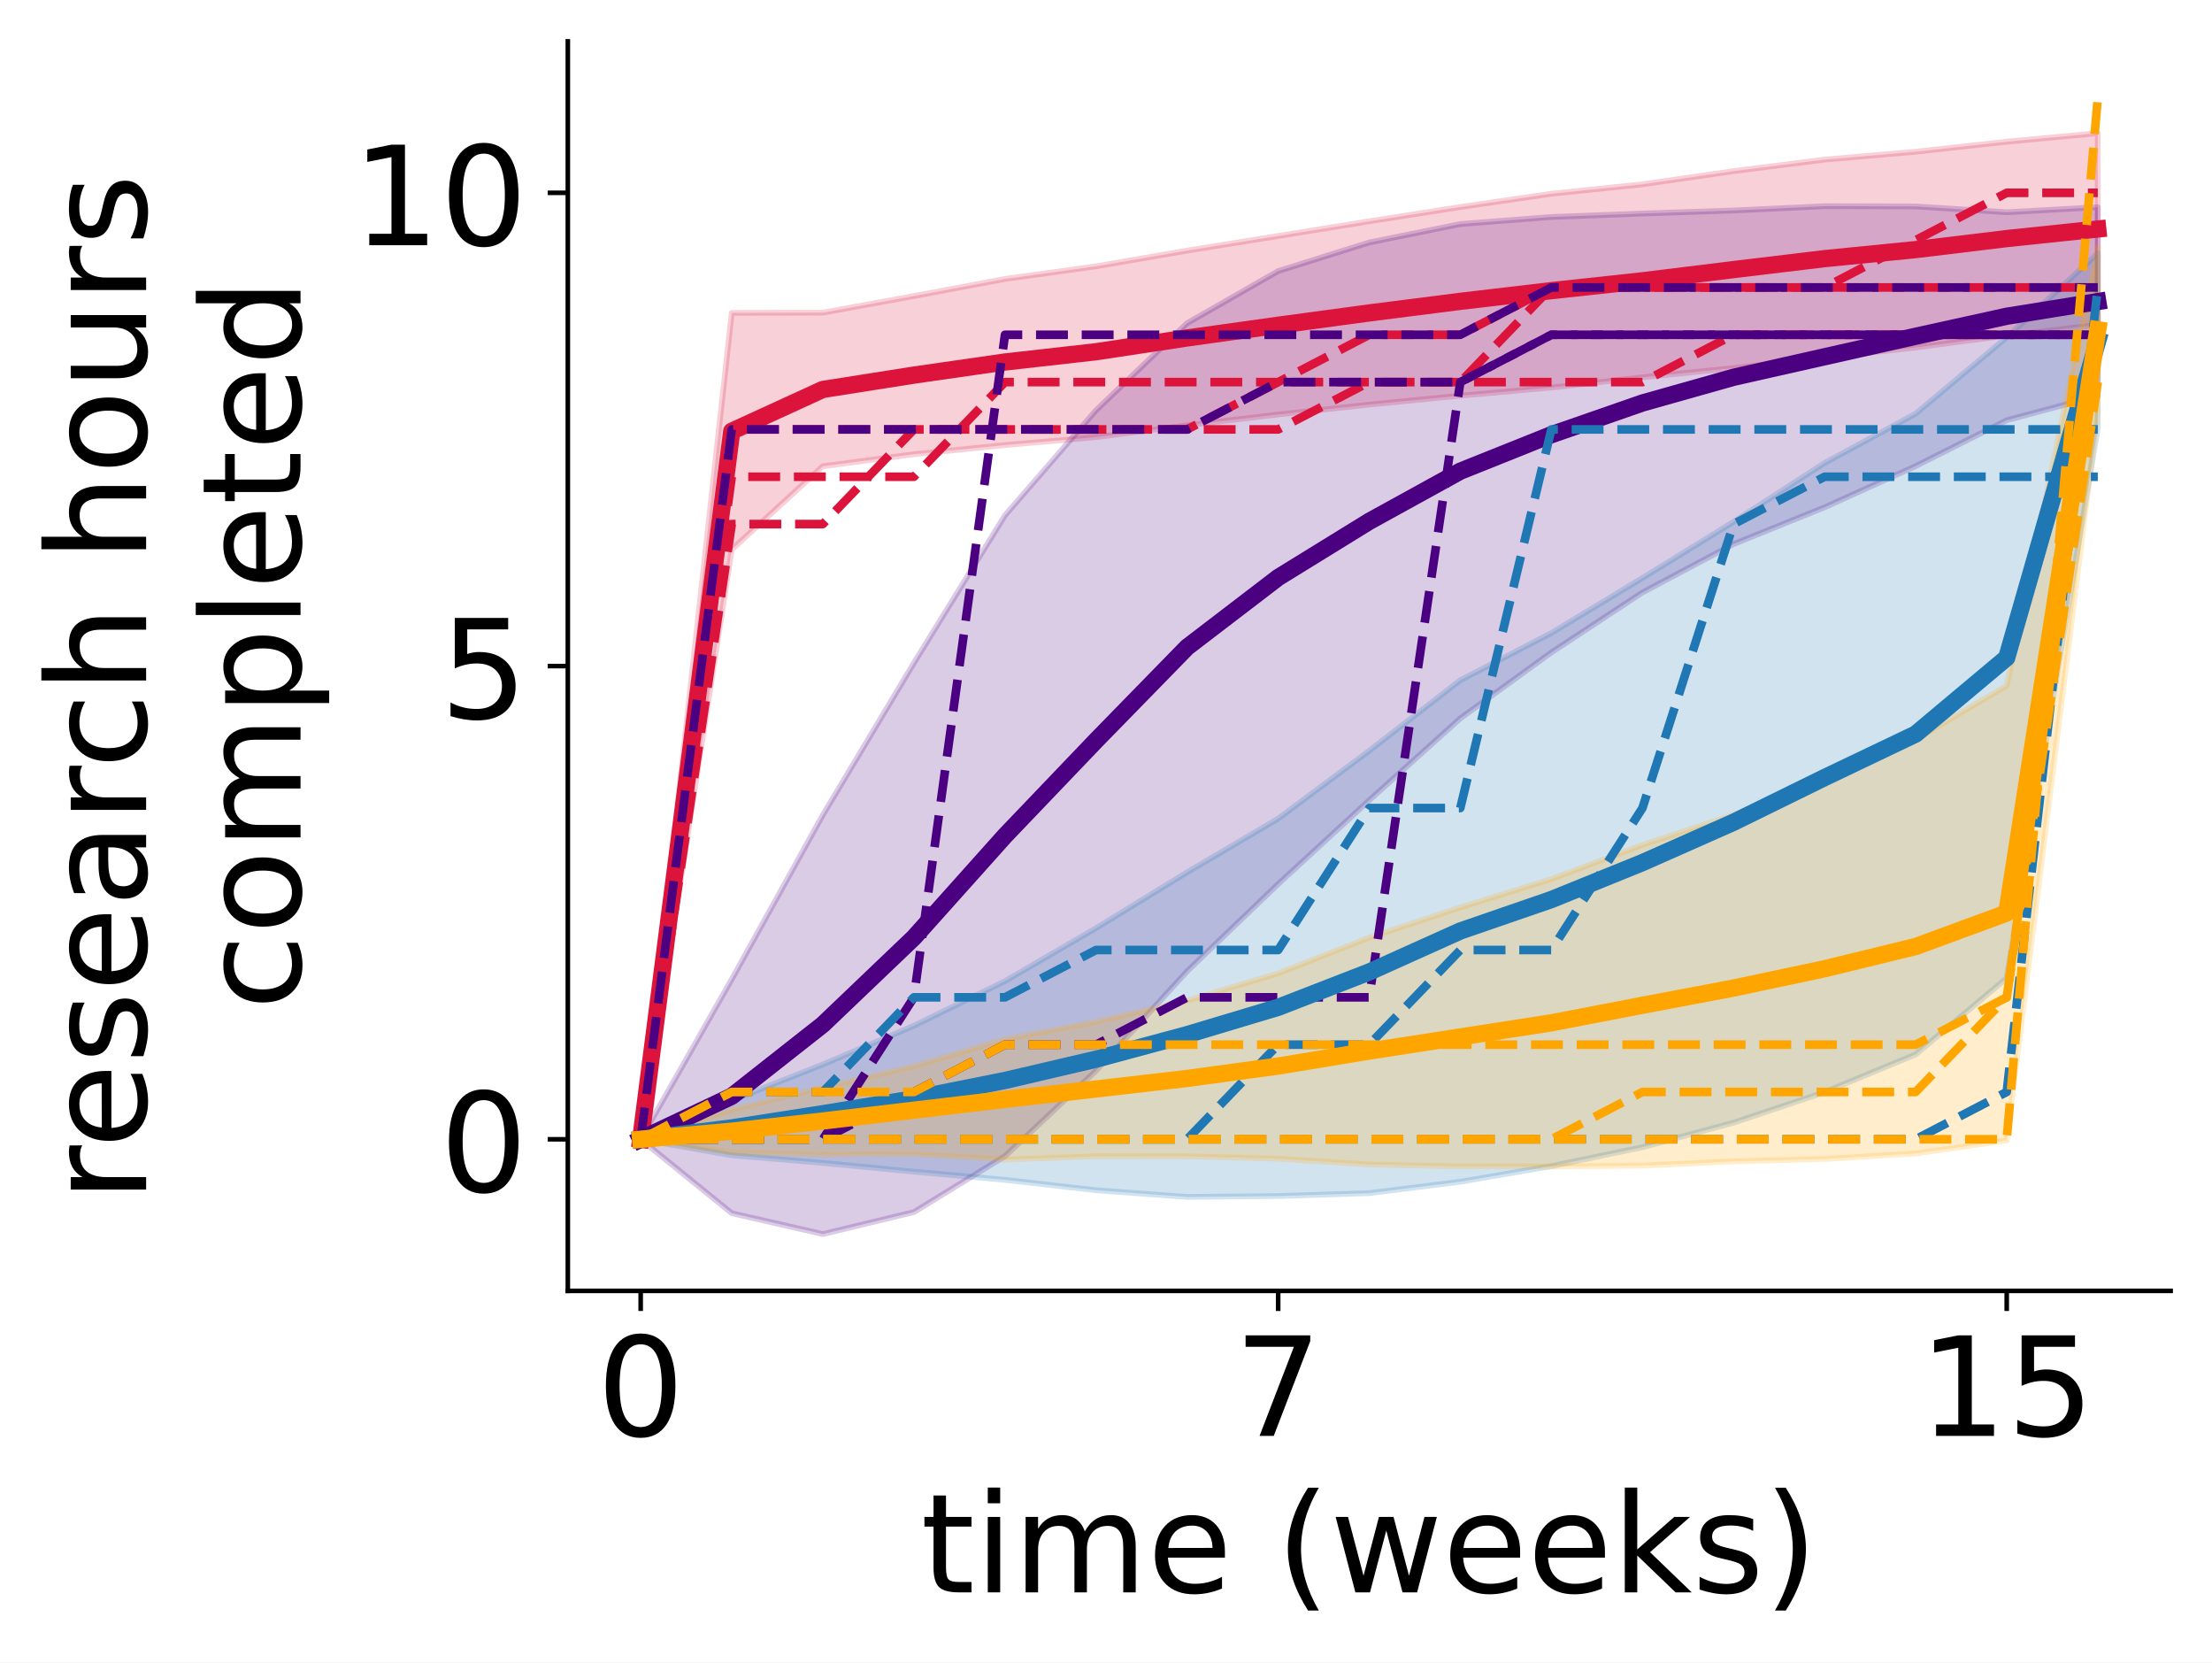
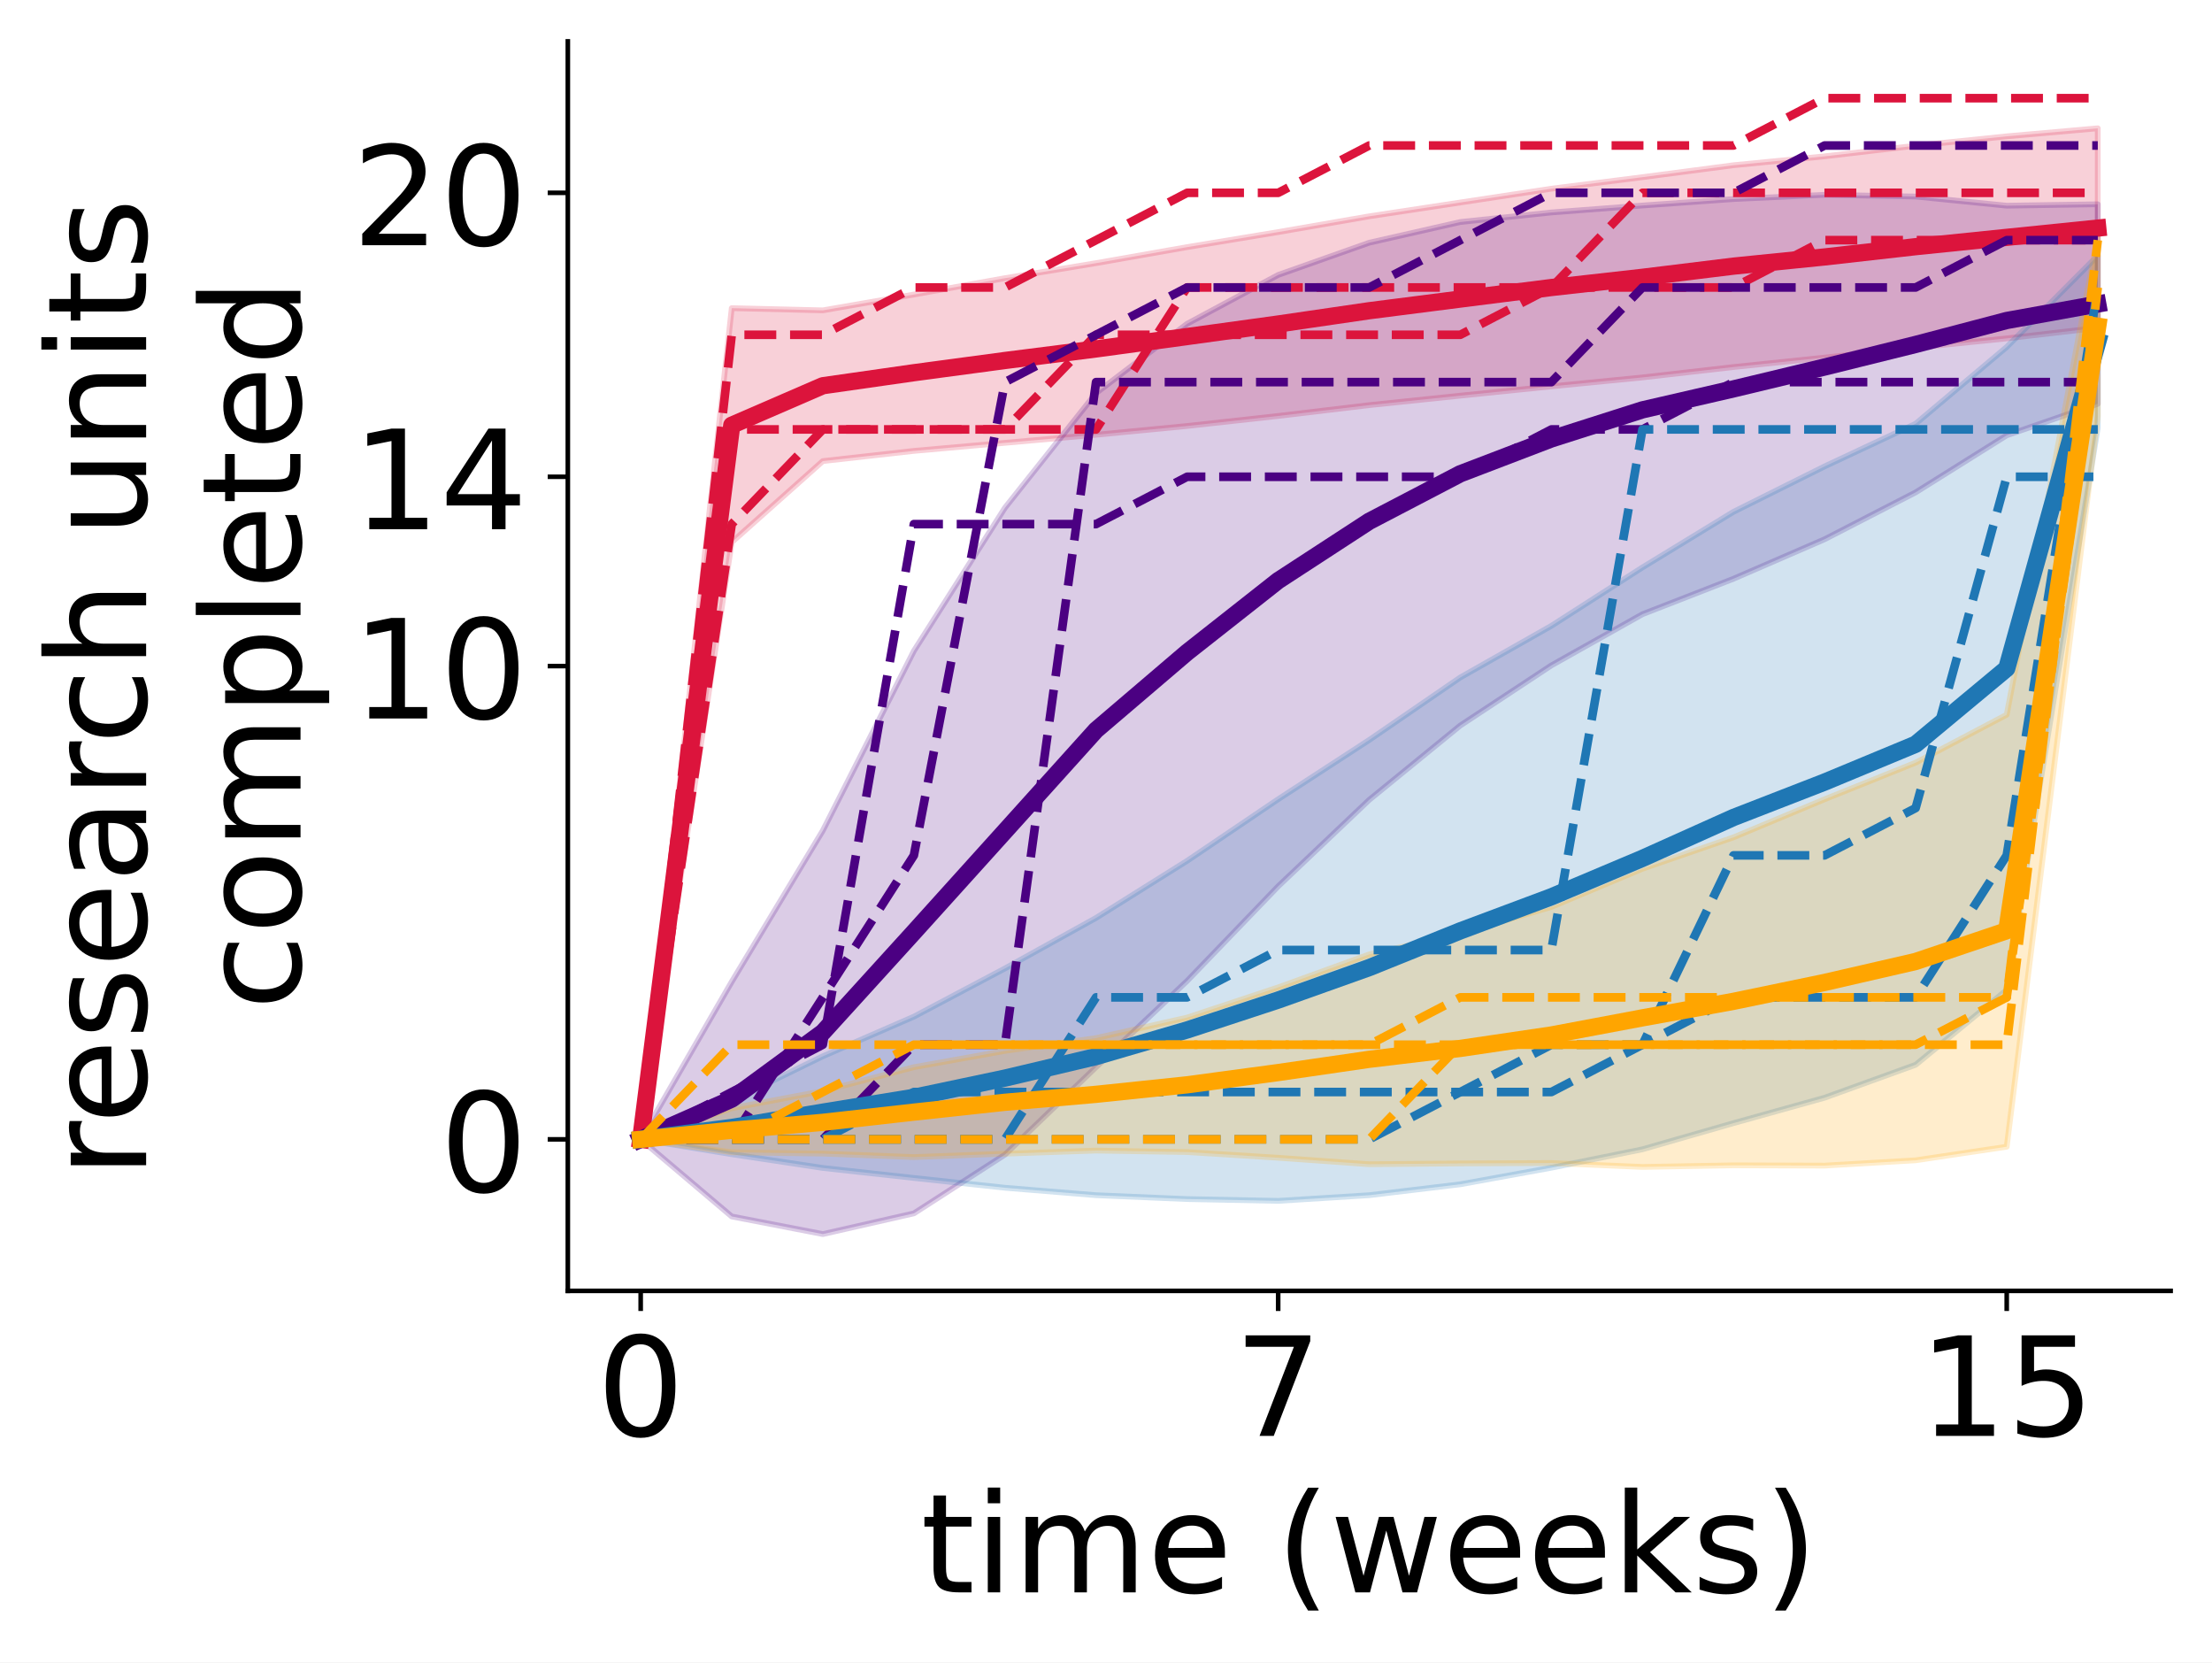
<svg xmlns="http://www.w3.org/2000/svg" xmlns:xlink="http://www.w3.org/1999/xlink" width="385.042pt" height="289.295pt" viewBox="0 0 385.042 289.295" version="1.1">
  <defs>
    <style type="text/css">*{stroke-linejoin: round; stroke-linecap: butt}</style>
  </defs>
  <g id="figure_1">
    <g id="patch_1">
      <path d="M -0 289.295  L 385.042 289.295  L 385.042 0  L -0 0  z " style="fill: #ffffff" />
    </g>
    <g id="axes_1">
      <g id="patch_2">
        <path d="M 98.842 224.64  L 377.842 224.64  L 377.842 7.2  L 98.842 7.2  z " style="fill: #ffffff" />
      </g>
      <g id="PolyCollection_1">
        <defs>
-           <path id="mba6b85f4bf" d="M 111.524 -91.03  L 111.524 -91.03  L 127.376 -193.667  L 143.229 -208.158  L 159.081 -210.256  L 174.933 -211.844  L 190.785 -213.221  L 206.638 -215.282  L 222.49 -217.165  L 238.342 -218.889  L 254.195 -220.441  L 270.047 -221.855  L 285.899 -223.639  L 301.751 -225.247  L 317.604 -227.049  L 333.456 -228.824  L 349.308 -230.915  L 365.16 -232.769  L 365.16 -266.111  L 365.16 -266.111  L 349.308 -264.638  L 333.456 -262.891  L 317.604 -261.521  L 301.751 -259.518  L 285.899 -257.222  L 270.047 -255.58  L 254.195 -253.272  L 238.342 -250.788  L 222.49 -248.23  L 206.638 -245.682  L 190.785 -242.95  L 174.933 -240.752  L 159.081 -237.778  L 143.229 -234.885  L 127.376 -234.849  L 111.524 -91.03  z " style="stroke: #dc143c; stroke-opacity: 0.2" />
-         </defs>
-         <g clip-path="url(#pbbec2c5678)">
-           <use xlink:href="#mba6b85f4bf" x="0" y="289.295" style="fill: #dc143c; fill-opacity: 0.2; stroke: #dc143c; stroke-opacity: 0.2" />
+           <path id="ma53696cc59" d="M 111.524 -91.026  L 111.524 -91.026  L 127.376 -194.936  L 143.229 -209.056  L 159.081 -210.83  L 174.933 -212.234  L 190.785 -213.638  L 206.638 -215.164  L 222.49 -216.911  L 238.342 -218.795  L 254.195 -220.443  L 270.047 -222.062  L 285.899 -223.614  L 301.751 -225.424  L 317.604 -227.069  L 333.456 -228.791  L 349.308 -230.408  L 365.16 -232.243  L 365.16 -266.966  L 365.16 -266.966  L 349.308 -265.572  L 333.456 -263.945  L 317.604 -262.092  L 301.751 -260.542  L 285.899 -258.465  L 270.047 -256.459  L 254.195 -254.058  L 238.342 -251.655  L 222.49 -248.91  L 206.638 -246.293  L 190.785 -243.503  L 174.933 -240.888  L 159.081 -238.042  L 143.229 -235.287  L 127.376 -235.67  L 111.524 -91.026  z " style="stroke: #dc143c; stroke-opacity: 0.2" />
+         </defs>
+         <g clip-path="url(#pc586758a24)">
+           <use xlink:href="#ma53696cc59" x="0" y="289.295" style="fill: #dc143c; fill-opacity: 0.2; stroke: #dc143c; stroke-opacity: 0.2" />
        </g>
      </g>
      <g id="PolyCollection_2">
        <defs>
-           <path id="m047351a5b2" d="M 111.524 -91.03  L 111.524 -91.03  L 127.376 -78.168  L 143.229 -74.539  L 159.081 -78.364  L 174.933 -88.101  L 190.785 -102.968  L 206.638 -120.274  L 222.49 -135.462  L 238.342 -150.037  L 254.195 -164.289  L 270.047 -175.759  L 285.899 -186.195  L 301.751 -194.61  L 317.604 -201.013  L 333.456 -208.182  L 349.308 -216.166  L 365.16 -220.391  L 365.16 -253.239  L 365.16 -253.239  L 349.308 -252.358  L 333.456 -253.374  L 317.604 -253.412  L 301.751 -252.666  L 285.899 -252.138  L 270.047 -251.538  L 254.195 -250.309  L 238.342 -247.102  L 222.49 -242.126  L 206.638 -233.052  L 190.785 -217.893  L 174.933 -199.604  L 159.081 -173.912  L 143.229 -147.463  L 127.376 -118.881  L 111.524 -91.03  z " style="stroke: #4b0082; stroke-opacity: 0.2" />
-         </defs>
-         <g clip-path="url(#pbbec2c5678)">
-           <use xlink:href="#m047351a5b2" x="0" y="289.295" style="fill: #4b0082; fill-opacity: 0.2; stroke: #4b0082; stroke-opacity: 0.2" />
+           <path id="m71b282c854" d="M 111.524 -91.026  L 111.524 -91.026  L 127.376 -77.604  L 143.229 -74.539  L 159.081 -78.142  L 174.933 -88.367  L 190.785 -103.595  L 206.638 -118.593  L 222.49 -135.061  L 238.342 -150.109  L 254.195 -163.046  L 270.047 -173.503  L 285.899 -182.41  L 301.751 -188.582  L 317.604 -195.451  L 333.456 -203.613  L 349.308 -213.538  L 365.16 -219.026  L 365.16 -253.747  L 365.16 -253.747  L 349.308 -253.502  L 333.456 -255.093  L 317.604 -255.397  L 301.751 -254.657  L 285.899 -253.532  L 270.047 -252.325  L 254.195 -250.66  L 238.342 -247.059  L 222.49 -241.452  L 206.638 -232.95  L 190.785 -220.885  L 174.933 -200.93  L 159.081 -176.023  L 143.229 -144.756  L 127.376 -118.45  L 111.524 -91.026  z " style="stroke: #4b0082; stroke-opacity: 0.2" />
+         </defs>
+         <g clip-path="url(#pc586758a24)">
+           <use xlink:href="#m71b282c854" x="0" y="289.295" style="fill: #4b0082; fill-opacity: 0.2; stroke: #4b0082; stroke-opacity: 0.2" />
        </g>
      </g>
      <g id="PolyCollection_3">
        <defs>
-           <path id="mb4c0eb92ec" d="M 111.524 -91.03  L 111.524 -91.03  L 127.376 -88.249  L 143.229 -86.918  L 159.081 -85.397  L 174.933 -83.976  L 190.785 -82.166  L 206.638 -81.004  L 222.49 -81.159  L 238.342 -81.663  L 254.195 -83.647  L 270.047 -86.366  L 285.899 -89.656  L 301.751 -93.924  L 317.604 -99.238  L 333.456 -105.802  L 349.308 -119.08  L 365.16 -214.836  L 365.16 -245.206  L 365.16 -245.206  L 349.308 -230.589  L 333.456 -217.3  L 317.604 -208.727  L 301.751 -198.476  L 285.899 -188.71  L 270.047 -179.137  L 254.195 -170.919  L 238.342 -158.639  L 222.49 -146.838  L 206.638 -137.49  L 190.785 -127.779  L 174.933 -118.557  L 159.081 -110.795  L 143.229 -104.053  L 127.376 -97.781  L 111.524 -91.03  z " style="stroke: #1f77b4; stroke-opacity: 0.2" />
-         </defs>
-         <g clip-path="url(#pbbec2c5678)">
-           <use xlink:href="#mb4c0eb92ec" x="0" y="289.295" style="fill: #1f77b4; fill-opacity: 0.2; stroke: #1f77b4; stroke-opacity: 0.2" />
+           <path id="mcb8e7bc654" d="M 111.524 -91.026  L 111.524 -91.026  L 127.376 -88.435  L 143.229 -86.044  L 159.081 -84.301  L 174.933 -82.599  L 190.785 -81.304  L 206.638 -80.631  L 222.49 -80.317  L 238.342 -81.304  L 254.195 -83.205  L 270.047 -86.085  L 285.899 -89.292  L 301.751 -93.847  L 317.604 -98.265  L 333.456 -103.999  L 349.308 -117.018  L 365.16 -214.845  L 365.16 -244.816  L 365.16 -244.816  L 349.308 -228.908  L 333.456 -215.556  L 317.604 -208.13  L 301.751 -200.227  L 285.899 -190.551  L 270.047 -180.383  L 254.195 -171.404  L 238.342 -160.523  L 222.49 -150.21  L 206.638 -139.487  L 190.785 -129.557  L 174.933 -120.767  L 159.081 -112.378  L 143.229 -105.48  L 127.376 -97.752  L 111.524 -91.026  z " style="stroke: #1f77b4; stroke-opacity: 0.2" />
+         </defs>
+         <g clip-path="url(#pc586758a24)">
+           <use xlink:href="#mcb8e7bc654" x="0" y="289.295" style="fill: #1f77b4; fill-opacity: 0.2; stroke: #1f77b4; stroke-opacity: 0.2" />
        </g>
      </g>
      <g id="PolyCollection_4">
        <defs>
-           <path id="maac9651751" d="M 111.524 -91.03  L 111.524 -91.03  L 127.376 -88.705  L 143.229 -88.387  L 159.081 -88.446  L 174.933 -87.506  L 190.785 -88.076  L 206.638 -88.068  L 222.49 -87.653  L 238.342 -86.647  L 254.195 -86.313  L 270.047 -86.287  L 285.899 -86.447  L 301.751 -87.195  L 317.604 -87.609  L 333.456 -88.564  L 349.308 -90.837  L 365.16 -217.541  L 365.16 -246.272  L 365.16 -246.272  L 349.308 -169.971  L 333.456 -160.599  L 317.604 -153.812  L 301.751 -147.506  L 285.899 -142.259  L 270.047 -136.324  L 254.195 -131.374  L 238.342 -126.132  L 222.49 -119.904  L 206.638 -115.174  L 190.785 -111.492  L 174.933 -108.455  L 159.081 -103.76  L 143.229 -100.048  L 127.376 -96.188  L 111.524 -91.03  z " style="stroke: #ffa500; stroke-opacity: 0.2" />
-         </defs>
-         <g clip-path="url(#pbbec2c5678)">
-           <use xlink:href="#maac9651751" x="0" y="289.295" style="fill: #ffa500; fill-opacity: 0.2; stroke: #ffa500; stroke-opacity: 0.2" />
+           <path id="mf5c3f0ac89" d="M 111.524 -91.026  L 111.524 -91.026  L 127.376 -88.77  L 143.229 -88.544  L 159.081 -87.938  L 174.933 -88.529  L 190.785 -89.07  L 206.638 -88.812  L 222.49 -87.822  L 238.342 -86.693  L 254.195 -86.834  L 270.047 -86.902  L 285.899 -86.221  L 301.751 -86.502  L 317.604 -86.452  L 333.456 -87.377  L 349.308 -89.74  L 365.16 -216.88  L 365.16 -248.168  L 365.16 -248.168  L 349.308 -164.918  L 333.456 -156.575  L 317.604 -150.203  L 301.751 -143.581  L 285.899 -138.114  L 270.047 -131.469  L 254.195 -126.859  L 238.342 -123.212  L 222.49 -117.471  L 206.638 -112.216  L 190.785 -108.647  L 174.933 -106.421  L 159.081 -103.585  L 143.229 -99.422  L 127.376 -96.445  L 111.524 -91.026  z " style="stroke: #ffa500; stroke-opacity: 0.2" />
+         </defs>
+         <g clip-path="url(#pc586758a24)">
+           <use xlink:href="#mf5c3f0ac89" x="0" y="289.295" style="fill: #ffa500; fill-opacity: 0.2; stroke: #ffa500; stroke-opacity: 0.2" />
        </g>
      </g>
      <g id="matplotlib.axis_1">
        <g id="xtick_1">
          <g id="line2d_1">
            <defs>
-               <path id="m4ce2d1dc6d" d="M 0 0  L 0 3.5  " style="stroke: #000000; stroke-width: 0.8" />
-             </defs>
-             <g>
-               <use xlink:href="#m4ce2d1dc6d" x="111.524" y="224.64" style="stroke: #000000; stroke-width: 0.8" />
+               <path id="m02c259ceec" d="M 0 0  L 0 3.5  " style="stroke: #000000; stroke-width: 0.8" />
+             </defs>
+             <g>
+               <use xlink:href="#m02c259ceec" x="111.524" y="224.64" style="stroke: #000000; stroke-width: 0.8" />
            </g>
          </g>
          <g id="text_1">
            <g transform="translate(103.8891 249.8762) scale(0.24 -0.24)">
              <defs>
                <path id="DejaVuSans-30" d="M 2034 4250  Q 1547 4250 1301 3770  Q 1056 3291 1056 2328  Q 1056 1369 1301 889  Q 1547 409 2034 409  Q 2525 409 2770 889  Q 3016 1369 3016 2328  Q 3016 3291 2770 3770  Q 2525 4250 2034 4250  z M 2034 4750  Q 2819 4750 3233 4129  Q 3647 3509 3647 2328  Q 3647 1150 3233 529  Q 2819 -91 2034 -91  Q 1250 -91 836 529  Q 422 1150 422 2328  Q 422 3509 836 4129  Q 1250 4750 2034 4750  z " transform="scale(0.015625)" />
              </defs>
              <use xlink:href="#DejaVuSans-30" />
            </g>
          </g>
        </g>
        <g id="xtick_2">
          <g id="line2d_2">
            <g>
-               <use xlink:href="#m4ce2d1dc6d" x="222.49" y="224.64" style="stroke: #000000; stroke-width: 0.8" />
+               <use xlink:href="#m02c259ceec" x="222.49" y="224.64" style="stroke: #000000; stroke-width: 0.8" />
            </g>
          </g>
          <g id="text_2">
            <g transform="translate(214.855 249.8762) scale(0.24 -0.24)">
              <defs>
                <path id="DejaVuSans-37" d="M 525 4666  L 3525 4666  L 3525 4397  L 1831 0  L 1172 0  L 2766 4134  L 525 4134  L 525 4666  z " transform="scale(0.015625)" />
              </defs>
              <use xlink:href="#DejaVuSans-37" />
            </g>
          </g>
        </g>
        <g id="xtick_3">
          <g id="line2d_3">
            <g>
-               <use xlink:href="#m4ce2d1dc6d" x="349.308" y="224.64" style="stroke: #000000; stroke-width: 0.8" />
+               <use xlink:href="#m02c259ceec" x="349.308" y="224.64" style="stroke: #000000; stroke-width: 0.8" />
            </g>
          </g>
          <g id="text_3">
            <g transform="translate(334.0382 249.8762) scale(0.24 -0.24)">
              <defs>
                <path id="DejaVuSans-31" d="M 794 531  L 1825 531  L 1825 4091  L 703 3866  L 703 4441  L 1819 4666  L 2450 4666  L 2450 531  L 3481 531  L 3481 0  L 794 0  L 794 531  z " transform="scale(0.015625)" />
                <path id="DejaVuSans-35" d="M 691 4666  L 3169 4666  L 3169 4134  L 1269 4134  L 1269 2991  Q 1406 3038 1543 3061  Q 1681 3084 1819 3084  Q 2600 3084 3056 2656  Q 3513 2228 3513 1497  Q 3513 744 3044 326  Q 2575 -91 1722 -91  Q 1428 -91 1123 -41  Q 819 9 494 109  L 494 744  Q 775 591 1075 516  Q 1375 441 1709 441  Q 2250 441 2565 725  Q 2881 1009 2881 1497  Q 2881 1984 2565 2268  Q 2250 2553 1709 2553  Q 1456 2553 1204 2497  Q 953 2441 691 2322  L 691 4666  z " transform="scale(0.015625)" />
              </defs>
              <use xlink:href="#DejaVuSans-31" />
              <use xlink:href="#DejaVuSans-35" x="63.623" />
            </g>
          </g>
        </g>
        <g id="text_4">
          <g transform="translate(160.2729 277.1037) scale(0.24 -0.24)">
            <defs>
              <path id="DejaVuSans-74" d="M 1172 4494  L 1172 3500  L 2356 3500  L 2356 3053  L 1172 3053  L 1172 1153  Q 1172 725 1289 603  Q 1406 481 1766 481  L 2356 481  L 2356 0  L 1766 0  Q 1100 0 847 248  Q 594 497 594 1153  L 594 3053  L 172 3053  L 172 3500  L 594 3500  L 594 4494  L 1172 4494  z " transform="scale(0.015625)" />
              <path id="DejaVuSans-69" d="M 603 3500  L 1178 3500  L 1178 0  L 603 0  L 603 3500  z M 603 4863  L 1178 4863  L 1178 4134  L 603 4134  L 603 4863  z " transform="scale(0.015625)" />
              <path id="DejaVuSans-6d" d="M 3328 2828  Q 3544 3216 3844 3400  Q 4144 3584 4550 3584  Q 5097 3584 5394 3201  Q 5691 2819 5691 2113  L 5691 0  L 5113 0  L 5113 2094  Q 5113 2597 4934 2840  Q 4756 3084 4391 3084  Q 3944 3084 3684 2787  Q 3425 2491 3425 1978  L 3425 0  L 2847 0  L 2847 2094  Q 2847 2600 2669 2842  Q 2491 3084 2119 3084  Q 1678 3084 1418 2786  Q 1159 2488 1159 1978  L 1159 0  L 581 0  L 581 3500  L 1159 3500  L 1159 2956  Q 1356 3278 1631 3431  Q 1906 3584 2284 3584  Q 2666 3584 2933 3390  Q 3200 3197 3328 2828  z " transform="scale(0.015625)" />
              <path id="DejaVuSans-65" d="M 3597 1894  L 3597 1613  L 953 1613  Q 991 1019 1311 708  Q 1631 397 2203 397  Q 2534 397 2845 478  Q 3156 559 3463 722  L 3463 178  Q 3153 47 2828 -22  Q 2503 -91 2169 -91  Q 1331 -91 842 396  Q 353 884 353 1716  Q 353 2575 817 3079  Q 1281 3584 2069 3584  Q 2775 3584 3186 3129  Q 3597 2675 3597 1894  z M 3022 2063  Q 3016 2534 2758 2815  Q 2500 3097 2075 3097  Q 1594 3097 1305 2825  Q 1016 2553 972 2059  L 3022 2063  z " transform="scale(0.015625)" />
              <path id="DejaVuSans-20" transform="scale(0.015625)" />
              <path id="DejaVuSans-28" d="M 1984 4856  Q 1566 4138 1362 3434  Q 1159 2731 1159 2009  Q 1159 1288 1364 580  Q 1569 -128 1984 -844  L 1484 -844  Q 1016 -109 783 600  Q 550 1309 550 2009  Q 550 2706 781 3412  Q 1013 4119 1484 4856  L 1984 4856  z " transform="scale(0.015625)" />
              <path id="DejaVuSans-77" d="M 269 3500  L 844 3500  L 1563 769  L 2278 3500  L 2956 3500  L 3675 769  L 4391 3500  L 4966 3500  L 4050 0  L 3372 0  L 2619 2869  L 1863 0  L 1184 0  L 269 3500  z " transform="scale(0.015625)" />
              <path id="DejaVuSans-6b" d="M 581 4863  L 1159 4863  L 1159 1991  L 2875 3500  L 3609 3500  L 1753 1863  L 3688 0  L 2938 0  L 1159 1709  L 1159 0  L 581 0  L 581 4863  z " transform="scale(0.015625)" />
              <path id="DejaVuSans-73" d="M 2834 3397  L 2834 2853  Q 2591 2978 2328 3040  Q 2066 3103 1784 3103  Q 1356 3103 1142 2972  Q 928 2841 928 2578  Q 928 2378 1081 2264  Q 1234 2150 1697 2047  L 1894 2003  Q 2506 1872 2764 1633  Q 3022 1394 3022 966  Q 3022 478 2636 193  Q 2250 -91 1575 -91  Q 1294 -91 989 -36  Q 684 19 347 128  L 347 722  Q 666 556 975 473  Q 1284 391 1588 391  Q 1994 391 2212 530  Q 2431 669 2431 922  Q 2431 1156 2273 1281  Q 2116 1406 1581 1522  L 1381 1569  Q 847 1681 609 1914  Q 372 2147 372 2553  Q 372 3047 722 3315  Q 1072 3584 1716 3584  Q 2034 3584 2315 3537  Q 2597 3491 2834 3397  z " transform="scale(0.015625)" />
              <path id="DejaVuSans-29" d="M 513 4856  L 1013 4856  Q 1481 4119 1714 3412  Q 1947 2706 1947 2009  Q 1947 1309 1714 600  Q 1481 -109 1013 -844  L 513 -844  Q 928 -128 1133 580  Q 1338 1288 1338 2009  Q 1338 2731 1133 3434  Q 928 4138 513 4856  z " transform="scale(0.015625)" />
            </defs>
            <use xlink:href="#DejaVuSans-74" />
            <use xlink:href="#DejaVuSans-69" x="39.209" />
            <use xlink:href="#DejaVuSans-6d" x="66.992" />
            <use xlink:href="#DejaVuSans-65" x="164.404" />
            <use xlink:href="#DejaVuSans-20" x="225.928" />
            <use xlink:href="#DejaVuSans-28" x="257.715" />
            <use xlink:href="#DejaVuSans-77" x="296.729" />
            <use xlink:href="#DejaVuSans-65" x="378.516" />
            <use xlink:href="#DejaVuSans-65" x="440.039" />
            <use xlink:href="#DejaVuSans-6b" x="501.562" />
            <use xlink:href="#DejaVuSans-73" x="559.473" />
            <use xlink:href="#DejaVuSans-29" x="611.572" />
          </g>
        </g>
      </g>
      <g id="matplotlib.axis_2">
        <g id="ytick_1">
          <g id="line2d_4">
            <defs>
-               <path id="m2efaa8c8c2" d="M 0 0  L -3.5 0  " style="stroke: #000000; stroke-width: 0.8" />
-             </defs>
-             <g>
-               <use xlink:href="#m2efaa8c8c2" x="98.842" y="198.265" style="stroke: #000000; stroke-width: 0.8" />
+               <path id="m1e8c7c9946" d="M 0 0  L -3.5 0  " style="stroke: #000000; stroke-width: 0.8" />
+             </defs>
+             <g>
+               <use xlink:href="#m1e8c7c9946" x="98.842" y="198.269" style="stroke: #000000; stroke-width: 0.8" />
            </g>
          </g>
          <g id="text_5">
-             <g transform="translate(76.57225 207.3832) scale(0.24 -0.24)">
+             <g transform="translate(76.57225 207.3869) scale(0.24 -0.24)">
              <use xlink:href="#DejaVuSans-30" />
            </g>
          </g>
        </g>
        <g id="ytick_2">
          <g id="line2d_5">
            <g>
-               <use xlink:href="#m2efaa8c8c2" x="98.842" y="115.91" style="stroke: #000000; stroke-width: 0.8" />
+               <use xlink:href="#m1e8c7c9946" x="98.842" y="115.912" style="stroke: #000000; stroke-width: 0.8" />
            </g>
          </g>
          <g id="text_6">
-             <g transform="translate(76.57225 125.028) scale(0.24 -0.24)">
-               <use xlink:href="#DejaVuSans-35" />
+             <g transform="translate(61.30225 125.03) scale(0.24 -0.24)">
+               <use xlink:href="#DejaVuSans-31" />
+               <use xlink:href="#DejaVuSans-30" x="63.623" />
            </g>
          </g>
        </g>
        <g id="ytick_3">
          <g id="line2d_6">
            <g>
-               <use xlink:href="#m2efaa8c8c2" x="98.842" y="33.555" style="stroke: #000000; stroke-width: 0.8" />
+               <use xlink:href="#m1e8c7c9946" x="98.842" y="33.555" style="stroke: #000000; stroke-width: 0.8" />
            </g>
          </g>
          <g id="text_7">
-             <g transform="translate(61.30225 42.6728) scale(0.24 -0.24)">
+             <g transform="translate(61.30225 42.67314) scale(0.24 -0.24)">
+               <defs>
+                 <path id="DejaVuSans-32" d="M 1228 531  L 3431 531  L 3431 0  L 469 0  L 469 531  Q 828 903 1448 1529  Q 2069 2156 2228 2338  Q 2531 2678 2651 2914  Q 2772 3150 2772 3378  Q 2772 3750 2511 3984  Q 2250 4219 1831 4219  Q 1534 4219 1204 4116  Q 875 4013 500 3803  L 500 4441  Q 881 4594 1212 4672  Q 1544 4750 1819 4750  Q 2544 4750 2975 4387  Q 3406 4025 3406 3419  Q 3406 3131 3298 2873  Q 3191 2616 2906 2266  Q 2828 2175 2409 1742  Q 1991 1309 1228 531  z " transform="scale(0.015625)" />
+               </defs>
+               <use xlink:href="#DejaVuSans-32" />
+               <use xlink:href="#DejaVuSans-30" x="63.623" />
+             </g>
+           </g>
+         </g>
+         <g id="ytick_4">
+           <g id="line2d_7">
+             <g>
+               <use xlink:href="#m1e8c7c9946" x="98.842" y="82.969" style="stroke: #000000; stroke-width: 0.8" />
+             </g>
+           </g>
+           <g id="text_8">
+             <g transform="translate(61.30225 92.08727) scale(0.24 -0.24)">
+               <defs>
+                 <path id="DejaVuSans-34" d="M 2419 4116  L 825 1625  L 2419 1625  L 2419 4116  z M 2253 4666  L 3047 4666  L 3047 1625  L 3713 1625  L 3713 1100  L 3047 1100  L 3047 0  L 2419 0  L 2419 1100  L 313 1100  L 313 1709  L 2253 4666  z " transform="scale(0.015625)" />
+               </defs>
              <use xlink:href="#DejaVuSans-31" />
-               <use xlink:href="#DejaVuSans-30" x="63.623" />
-             </g>
-           </g>
-         </g>
-         <g id="text_8">
-           <g transform="translate(25.43625 209.1863) rotate(-90) scale(0.24 -0.24)">
+               <use xlink:href="#DejaVuSans-34" x="63.623" />
+             </g>
+           </g>
+         </g>
+         <g id="text_9">
+           <g transform="translate(25.43625 204.9487) rotate(-90) scale(0.24 -0.24)">
            <defs>
              <path id="DejaVuSans-72" d="M 2631 2963  Q 2534 3019 2420 3045  Q 2306 3072 2169 3072  Q 1681 3072 1420 2755  Q 1159 2438 1159 1844  L 1159 0  L 581 0  L 581 3500  L 1159 3500  L 1159 2956  Q 1341 3275 1631 3429  Q 1922 3584 2338 3584  Q 2397 3584 2469 3576  Q 2541 3569 2628 3553  L 2631 2963  z " transform="scale(0.015625)" />
              <path id="DejaVuSans-61" d="M 2194 1759  Q 1497 1759 1228 1600  Q 959 1441 959 1056  Q 959 750 1161 570  Q 1363 391 1709 391  Q 2188 391 2477 730  Q 2766 1069 2766 1631  L 2766 1759  L 2194 1759  z M 3341 1997  L 3341 0  L 2766 0  L 2766 531  Q 2569 213 2275 61  Q 1981 -91 1556 -91  Q 1019 -91 701 211  Q 384 513 384 1019  Q 384 1609 779 1909  Q 1175 2209 1959 2209  L 2766 2209  L 2766 2266  Q 2766 2663 2505 2880  Q 2244 3097 1772 3097  Q 1472 3097 1187 3025  Q 903 2953 641 2809  L 641 3341  Q 956 3463 1253 3523  Q 1550 3584 1831 3584  Q 2591 3584 2966 3190  Q 3341 2797 3341 1997  z " transform="scale(0.015625)" />
              <path id="DejaVuSans-63" d="M 3122 3366  L 3122 2828  Q 2878 2963 2633 3030  Q 2388 3097 2138 3097  Q 1578 3097 1268 2742  Q 959 2388 959 1747  Q 959 1106 1268 751  Q 1578 397 2138 397  Q 2388 397 2633 464  Q 2878 531 3122 666  L 3122 134  Q 2881 22 2623 -34  Q 2366 -91 2075 -91  Q 1284 -91 818 406  Q 353 903 353 1747  Q 353 2603 823 3093  Q 1294 3584 2113 3584  Q 2378 3584 2631 3529  Q 2884 3475 3122 3366  z " transform="scale(0.015625)" />
              <path id="DejaVuSans-68" d="M 3513 2113  L 3513 0  L 2938 0  L 2938 2094  Q 2938 2591 2744 2837  Q 2550 3084 2163 3084  Q 1697 3084 1428 2787  Q 1159 2491 1159 1978  L 1159 0  L 581 0  L 581 4863  L 1159 4863  L 1159 2956  Q 1366 3272 1645 3428  Q 1925 3584 2291 3584  Q 2894 3584 3203 3211  Q 3513 2838 3513 2113  z " transform="scale(0.015625)" />
-               <path id="DejaVuSans-6f" d="M 1959 3097  Q 1497 3097 1228 2736  Q 959 2375 959 1747  Q 959 1119 1226 758  Q 1494 397 1959 397  Q 2419 397 2687 759  Q 2956 1122 2956 1747  Q 2956 2369 2687 2733  Q 2419 3097 1959 3097  z M 1959 3584  Q 2709 3584 3137 3096  Q 3566 2609 3566 1747  Q 3566 888 3137 398  Q 2709 -91 1959 -91  Q 1206 -91 779 398  Q 353 888 353 1747  Q 353 2609 779 3096  Q 1206 3584 1959 3584  z " transform="scale(0.015625)" />
              <path id="DejaVuSans-75" d="M 544 1381  L 544 3500  L 1119 3500  L 1119 1403  Q 1119 906 1312 657  Q 1506 409 1894 409  Q 2359 409 2629 706  Q 2900 1003 2900 1516  L 2900 3500  L 3475 3500  L 3475 0  L 2900 0  L 2900 538  Q 2691 219 2414 64  Q 2138 -91 1772 -91  Q 1169 -91 856 284  Q 544 659 544 1381  z M 1991 3584  L 1991 3584  z " transform="scale(0.015625)" />
+               <path id="DejaVuSans-6e" d="M 3513 2113  L 3513 0  L 2938 0  L 2938 2094  Q 2938 2591 2744 2837  Q 2550 3084 2163 3084  Q 1697 3084 1428 2787  Q 1159 2491 1159 1978  L 1159 0  L 581 0  L 581 3500  L 1159 3500  L 1159 2956  Q 1366 3272 1645 3428  Q 1925 3584 2291 3584  Q 2894 3584 3203 3211  Q 3513 2838 3513 2113  z " transform="scale(0.015625)" />
            </defs>
            <use xlink:href="#DejaVuSans-72" />
            <use xlink:href="#DejaVuSans-65" x="38.863" />
            <use xlink:href="#DejaVuSans-73" x="100.387" />
            <use xlink:href="#DejaVuSans-65" x="152.486" />
            <use xlink:href="#DejaVuSans-61" x="214.01" />
            <use xlink:href="#DejaVuSans-72" x="275.289" />
            <use xlink:href="#DejaVuSans-63" x="314.152" />
            <use xlink:href="#DejaVuSans-68" x="369.133" />
            <use xlink:href="#DejaVuSans-20" x="432.512" />
-             <use xlink:href="#DejaVuSans-68" x="464.299" />
-             <use xlink:href="#DejaVuSans-6f" x="527.678" />
-             <use xlink:href="#DejaVuSans-75" x="588.859" />
-             <use xlink:href="#DejaVuSans-72" x="652.238" />
-             <use xlink:href="#DejaVuSans-73" x="693.352" />
-             <use xlink:href="#DejaVuSans-20" x="745.451" />
+             <use xlink:href="#DejaVuSans-75" x="464.299" />
+             <use xlink:href="#DejaVuSans-6e" x="527.678" />
+             <use xlink:href="#DejaVuSans-69" x="591.057" />
+             <use xlink:href="#DejaVuSans-74" x="618.84" />
+             <use xlink:href="#DejaVuSans-73" x="658.049" />
+             <use xlink:href="#DejaVuSans-20" x="710.148" />
          </g>
          <g transform="translate(52.311 183.405) rotate(-90) scale(0.24 -0.24)">
            <defs>
+               <path id="DejaVuSans-6f" d="M 1959 3097  Q 1497 3097 1228 2736  Q 959 2375 959 1747  Q 959 1119 1226 758  Q 1494 397 1959 397  Q 2419 397 2687 759  Q 2956 1122 2956 1747  Q 2956 2369 2687 2733  Q 2419 3097 1959 3097  z M 1959 3584  Q 2709 3584 3137 3096  Q 3566 2609 3566 1747  Q 3566 888 3137 398  Q 2709 -91 1959 -91  Q 1206 -91 779 398  Q 353 888 353 1747  Q 353 2609 779 3096  Q 1206 3584 1959 3584  z " transform="scale(0.015625)" />
              <path id="DejaVuSans-70" d="M 1159 525  L 1159 -1331  L 581 -1331  L 581 3500  L 1159 3500  L 1159 2969  Q 1341 3281 1617 3432  Q 1894 3584 2278 3584  Q 2916 3584 3314 3078  Q 3713 2572 3713 1747  Q 3713 922 3314 415  Q 2916 -91 2278 -91  Q 1894 -91 1617 61  Q 1341 213 1159 525  z M 3116 1747  Q 3116 2381 2855 2742  Q 2594 3103 2138 3103  Q 1681 3103 1420 2742  Q 1159 2381 1159 1747  Q 1159 1113 1420 752  Q 1681 391 2138 391  Q 2594 391 2855 752  Q 3116 1113 3116 1747  z " transform="scale(0.015625)" />
              <path id="DejaVuSans-6c" d="M 603 4863  L 1178 4863  L 1178 0  L 603 0  L 603 4863  z " transform="scale(0.015625)" />
              <path id="DejaVuSans-64" d="M 2906 2969  L 2906 4863  L 3481 4863  L 3481 0  L 2906 0  L 2906 525  Q 2725 213 2448 61  Q 2172 -91 1784 -91  Q 1150 -91 751 415  Q 353 922 353 1747  Q 353 2572 751 3078  Q 1150 3584 1784 3584  Q 2172 3584 2448 3432  Q 2725 3281 2906 2969  z M 947 1747  Q 947 1113 1208 752  Q 1469 391 1925 391  Q 2381 391 2643 752  Q 2906 1113 2906 1747  Q 2906 2381 2643 2742  Q 2381 3103 1925 3103  Q 1469 3103 1208 2742  Q 947 2381 947 1747  z " transform="scale(0.015625)" />
            </defs>
            <use xlink:href="#DejaVuSans-20" />
            <use xlink:href="#DejaVuSans-63" x="31.787" />
            <use xlink:href="#DejaVuSans-6f" x="86.768" />
            <use xlink:href="#DejaVuSans-6d" x="147.949" />
            <use xlink:href="#DejaVuSans-70" x="245.361" />
            <use xlink:href="#DejaVuSans-6c" x="308.838" />
            <use xlink:href="#DejaVuSans-65" x="336.621" />
            <use xlink:href="#DejaVuSans-74" x="398.145" />
            <use xlink:href="#DejaVuSans-65" x="437.354" />
            <use xlink:href="#DejaVuSans-64" x="498.877" />
          </g>
        </g>
      </g>
-       <g id="line2d_7">
-         <path d="M 111.524 198.265  L 127.376 75.037  L 143.229 67.773  L 159.081 65.278  L 174.933 62.997  L 190.785 61.21  L 206.638 58.813  L 222.49 56.598  L 238.342 54.456  L 254.195 52.439  L 270.047 50.577  L 285.899 48.865  L 301.751 46.913  L 317.604 45.01  L 333.456 43.437  L 349.308 41.518  L 365.16 39.855  " clip-path="url(#pbbec2c5678)" style="fill: none; stroke: #dc143c; stroke-width: 3; stroke-linecap: square" />
-       </g>
      <g id="line2d_8">
-         <path d="M 111.524 198.265  L 127.376 74.732  L 143.229 74.732  L 159.081 74.732  L 174.933 74.732  L 190.785 74.732  L 206.638 74.732  L 222.49 74.732  L 238.342 66.497  L 254.195 66.497  L 270.047 50.026  L 285.899 50.026  L 301.751 50.026  L 317.604 50.026  L 333.456 41.79  L 349.308 33.555  L 365.16 33.555  " clip-path="url(#pbbec2c5678)" style="fill: none; stroke-dasharray: 5.55,2.4; stroke-dashoffset: 0; stroke: #dc143c; stroke-width: 1.5" />
+         <path d="M 111.524 198.269  L 127.376 73.992  L 143.229 67.124  L 159.081 64.859  L 174.933 62.734  L 190.785 60.725  L 206.638 58.567  L 222.49 56.384  L 238.342 54.07  L 254.195 52.044  L 270.047 50.035  L 285.899 48.256  L 301.751 46.312  L 317.604 44.714  L 333.456 42.927  L 349.308 41.305  L 365.16 39.691  " clip-path="url(#pc586758a24)" style="fill: none; stroke: #dc143c; stroke-width: 3; stroke-linecap: square" />
      </g>
      <g id="line2d_9">
-         <path d="M 111.524 198.265  L 127.376 91.203  L 143.229 91.203  L 159.081 74.732  L 174.933 74.732  L 190.785 74.732  L 206.638 74.732  L 222.49 66.497  L 238.342 66.497  L 254.195 66.497  L 270.047 66.497  L 285.899 66.497  L 301.751 58.261  L 317.604 58.261  L 333.456 58.261  L 349.308 58.261  L 365.16 58.261  " clip-path="url(#pbbec2c5678)" style="fill: none; stroke-dasharray: 5.55,2.4; stroke-dashoffset: 0; stroke: #dc143c; stroke-width: 1.5" />
+         <path d="M 111.524 198.269  L 127.376 91.205  L 143.229 74.733  L 159.081 74.733  L 174.933 74.733  L 190.785 74.733  L 206.638 50.026  L 222.49 50.026  L 238.342 50.026  L 254.195 50.026  L 270.047 50.026  L 285.899 33.555  L 301.751 33.555  L 317.604 33.555  L 333.456 33.555  L 349.308 33.555  L 365.16 33.555  " clip-path="url(#pc586758a24)" style="fill: none; stroke-dasharray: 5.55,2.4; stroke-dashoffset: 0; stroke: #dc143c; stroke-width: 1.5" />
      </g>
      <g id="line2d_10">
-         <path d="M 111.524 198.265  L 127.376 82.968  L 143.229 82.968  L 159.081 82.968  L 174.933 66.497  L 190.785 66.497  L 206.638 66.497  L 222.49 66.497  L 238.342 58.261  L 254.195 58.261  L 270.047 50.026  L 285.899 50.026  L 301.751 50.026  L 317.604 50.026  L 333.456 50.026  L 349.308 50.026  L 365.16 50.026  " clip-path="url(#pbbec2c5678)" style="fill: none; stroke-dasharray: 5.55,2.4; stroke-dashoffset: 0; stroke: #dc143c; stroke-width: 1.5" />
+         <path d="M 111.524 198.269  L 127.376 74.733  L 143.229 74.733  L 159.081 74.733  L 174.933 74.733  L 190.785 58.262  L 206.638 58.262  L 222.49 58.262  L 238.342 58.262  L 254.195 58.262  L 270.047 50.026  L 285.899 50.026  L 301.751 50.026  L 317.604 41.791  L 333.456 41.791  L 349.308 41.791  L 365.16 41.791  " clip-path="url(#pc586758a24)" style="fill: none; stroke-dasharray: 5.55,2.4; stroke-dashoffset: 0; stroke: #dc143c; stroke-width: 1.5" />
      </g>
      <g id="line2d_11">
-         <path d="M 111.524 198.265  L 127.376 190.771  L 143.229 178.294  L 159.081 163.157  L 174.933 145.442  L 190.785 128.864  L 206.638 112.632  L 222.49 100.501  L 238.342 90.726  L 254.195 81.996  L 270.047 75.646  L 285.899 70.129  L 301.751 65.657  L 317.604 62.083  L 333.456 58.517  L 349.308 55.033  L 365.16 52.48  " clip-path="url(#pbbec2c5678)" style="fill: none; stroke: #4b0082; stroke-width: 3; stroke-linecap: square" />
+         <path d="M 111.524 198.269  L 127.376 58.262  L 143.229 58.262  L 159.081 50.026  L 174.933 50.026  L 190.785 41.791  L 206.638 33.555  L 222.49 33.555  L 238.342 25.319  L 254.195 25.319  L 270.047 25.319  L 285.899 25.319  L 301.751 25.319  L 317.604 17.084  L 333.456 17.084  L 349.308 17.084  L 365.16 17.084  " clip-path="url(#pc586758a24)" style="fill: none; stroke-dasharray: 5.55,2.4; stroke-dashoffset: 0; stroke: #dc143c; stroke-width: 1.5" />
      </g>
      <g id="line2d_12">
-         <path d="M 111.524 198.265  L 127.376 198.265  L 143.229 198.265  L 159.081 173.559  L 174.933 58.261  L 190.785 58.261  L 206.638 58.261  L 222.49 58.261  L 238.342 58.261  L 254.195 58.261  L 270.047 50.026  L 285.899 50.026  L 301.751 50.026  L 317.604 50.026  L 333.456 50.026  L 349.308 50.026  L 365.16 50.026  " clip-path="url(#pbbec2c5678)" style="fill: none; stroke-dasharray: 5.55,2.4; stroke-dashoffset: 0; stroke: #4b0082; stroke-width: 1.5" />
+         <path d="M 111.524 198.269  L 127.376 191.268  L 143.229 179.648  L 159.081 162.213  L 174.933 144.646  L 190.785 127.055  L 206.638 113.524  L 222.49 101.038  L 238.342 90.711  L 254.195 82.442  L 270.047 76.381  L 285.899 71.324  L 301.751 67.675  L 317.604 63.871  L 333.456 59.942  L 349.308 55.775  L 365.16 52.909  " clip-path="url(#pc586758a24)" style="fill: none; stroke: #4b0082; stroke-width: 3; stroke-linecap: square" />
      </g>
      <g id="line2d_13">
-         <path d="M 111.524 198.265  L 127.376 198.265  L 143.229 198.265  L 159.081 190.03  L 174.933 181.794  L 190.785 181.794  L 206.638 173.559  L 222.49 173.559  L 238.342 173.559  L 254.195 66.497  L 270.047 58.261  L 285.899 58.261  L 301.751 58.261  L 317.604 58.261  L 333.456 58.261  L 349.308 58.261  L 365.16 58.261  " clip-path="url(#pbbec2c5678)" style="fill: none; stroke-dasharray: 5.55,2.4; stroke-dashoffset: 0; stroke: #4b0082; stroke-width: 1.5" />
+         <path d="M 111.524 198.269  L 127.376 190.033  L 143.229 181.797  L 159.081 91.205  L 174.933 91.205  L 190.785 91.205  L 206.638 82.969  L 222.49 82.969  L 238.342 82.969  L 254.195 82.969  L 270.047 74.733  L 285.899 74.733  L 301.751 66.498  L 317.604 66.498  L 333.456 66.498  L 349.308 66.498  L 365.16 66.498  " clip-path="url(#pc586758a24)" style="fill: none; stroke-dasharray: 5.55,2.4; stroke-dashoffset: 0; stroke: #4b0082; stroke-width: 1.5" />
      </g>
      <g id="line2d_14">
-         <path d="M 111.524 198.265  L 127.376 74.732  L 143.229 74.732  L 159.081 74.732  L 174.933 74.732  L 190.785 74.732  L 206.638 74.732  L 222.49 66.497  L 238.342 66.497  L 254.195 66.497  L 270.047 58.261  L 285.899 58.261  L 301.751 58.261  L 317.604 58.261  L 333.456 58.261  L 349.308 58.261  L 365.16 58.261  " clip-path="url(#pbbec2c5678)" style="fill: none; stroke-dasharray: 5.55,2.4; stroke-dashoffset: 0; stroke: #4b0082; stroke-width: 1.5" />
+         <path d="M 111.524 198.269  L 127.376 198.269  L 143.229 173.562  L 159.081 148.855  L 174.933 66.498  L 190.785 58.262  L 206.638 50.026  L 222.49 50.026  L 238.342 50.026  L 254.195 41.791  L 270.047 33.555  L 285.899 33.555  L 301.751 33.555  L 317.604 25.319  L 333.456 25.319  L 349.308 25.319  L 365.16 25.319  " clip-path="url(#pc586758a24)" style="fill: none; stroke-dasharray: 5.55,2.4; stroke-dashoffset: 0; stroke: #4b0082; stroke-width: 1.5" />
      </g>
      <g id="line2d_15">
-         <path d="M 111.524 198.265  L 127.376 196.28  L 143.229 193.81  L 159.081 191.199  L 174.933 188.028  L 190.785 184.322  L 206.638 180.048  L 222.49 175.296  L 238.342 169.144  L 254.195 162.012  L 270.047 156.544  L 285.899 150.112  L 301.751 143.095  L 317.604 135.313  L 333.456 127.744  L 349.308 114.46  L 365.16 59.274  " clip-path="url(#pbbec2c5678)" style="fill: none; stroke: #1f77b4; stroke-width: 3; stroke-linecap: square" />
+         <path d="M 111.524 198.269  L 127.376 198.269  L 143.229 198.269  L 159.081 181.797  L 174.933 181.797  L 190.785 66.498  L 206.638 66.498  L 222.49 66.498  L 238.342 66.498  L 254.195 66.498  L 270.047 66.498  L 285.899 50.026  L 301.751 50.026  L 317.604 50.026  L 333.456 50.026  L 349.308 41.791  L 365.16 41.791  " clip-path="url(#pc586758a24)" style="fill: none; stroke-dasharray: 5.55,2.4; stroke-dashoffset: 0; stroke: #4b0082; stroke-width: 1.5" />
      </g>
      <g id="line2d_16">
-         <path d="M 111.524 198.265  L 127.376 190.03  L 143.229 190.03  L 159.081 173.559  L 174.933 173.559  L 190.785 165.323  L 206.638 165.323  L 222.49 165.323  L 238.342 140.616  L 254.195 140.616  L 270.047 74.732  L 285.899 74.732  L 301.751 74.732  L 317.604 74.732  L 333.456 74.732  L 349.308 74.732  L 365.16 74.732  " clip-path="url(#pbbec2c5678)" style="fill: none; stroke-dasharray: 5.55,2.4; stroke-dashoffset: 0; stroke: #1f77b4; stroke-width: 1.5" />
+         <path d="M 111.524 198.269  L 127.376 196.202  L 143.229 193.533  L 159.081 190.956  L 174.933 187.612  L 190.785 183.865  L 206.638 179.236  L 222.49 174.031  L 238.342 168.381  L 254.195 161.991  L 270.047 156.061  L 285.899 149.374  L 301.751 142.258  L 317.604 136.098  L 333.456 129.517  L 349.308 116.332  L 365.16 59.464  " clip-path="url(#pc586758a24)" style="fill: none; stroke: #1f77b4; stroke-width: 3; stroke-linecap: square" />
      </g>
      <g id="line2d_17">
-         <path d="M 111.524 198.265  L 127.376 198.265  L 143.229 198.265  L 159.081 198.265  L 174.933 198.265  L 190.785 198.265  L 206.638 198.265  L 222.49 181.794  L 238.342 181.794  L 254.195 165.323  L 270.047 165.323  L 285.899 140.616  L 301.751 91.203  L 317.604 82.968  L 333.456 82.968  L 349.308 82.968  L 365.16 82.968  " clip-path="url(#pbbec2c5678)" style="fill: none; stroke-dasharray: 5.55,2.4; stroke-dashoffset: 0; stroke: #1f77b4; stroke-width: 1.5" />
+         <path d="M 111.524 198.269  L 127.376 198.269  L 143.229 198.269  L 159.081 190.033  L 174.933 190.033  L 190.785 190.033  L 206.638 190.033  L 222.49 190.033  L 238.342 190.033  L 254.195 190.033  L 270.047 190.033  L 285.899 181.797  L 301.751 148.855  L 317.604 148.855  L 333.456 140.619  L 349.308 82.969  L 365.16 82.969  " clip-path="url(#pc586758a24)" style="fill: none; stroke-dasharray: 5.55,2.4; stroke-dashoffset: 0; stroke: #1f77b4; stroke-width: 1.5" />
      </g>
      <g id="line2d_18">
-         <path d="M 111.524 198.265  L 127.376 198.265  L 143.229 198.265  L 159.081 198.265  L 174.933 198.265  L 190.785 198.265  L 206.638 198.265  L 222.49 198.265  L 238.342 198.265  L 254.195 198.265  L 270.047 198.265  L 285.899 198.265  L 301.751 198.265  L 317.604 198.265  L 333.456 198.265  L 349.308 190.03  L 365.16 50.026  " clip-path="url(#pbbec2c5678)" style="fill: none; stroke-dasharray: 5.55,2.4; stroke-dashoffset: 0; stroke: #1f77b4; stroke-width: 1.5" />
+         <path d="M 111.524 198.269  L 127.376 198.269  L 143.229 198.269  L 159.081 198.269  L 174.933 198.269  L 190.785 173.562  L 206.638 173.562  L 222.49 165.326  L 238.342 165.326  L 254.195 165.326  L 270.047 165.326  L 285.899 74.733  L 301.751 74.733  L 317.604 74.733  L 333.456 74.733  L 349.308 74.733  L 365.16 74.733  " clip-path="url(#pc586758a24)" style="fill: none; stroke-dasharray: 5.55,2.4; stroke-dashoffset: 0; stroke: #1f77b4; stroke-width: 1.5" />
      </g>
      <g id="line2d_19">
-         <path d="M 111.524 198.265  L 127.376 196.849  L 143.229 195.078  L 159.081 193.192  L 174.933 191.314  L 190.785 189.511  L 206.638 187.674  L 222.49 185.517  L 238.342 182.906  L 254.195 180.452  L 270.047 177.989  L 285.899 174.942  L 301.751 171.944  L 317.604 168.584  L 333.456 164.714  L 349.308 158.891  L 365.16 57.388  " clip-path="url(#pbbec2c5678)" style="fill: none; stroke: #ffa500; stroke-width: 3; stroke-linecap: square" />
+         <path d="M 111.524 198.269  L 127.376 198.269  L 143.229 198.269  L 159.081 198.269  L 174.933 198.269  L 190.785 198.269  L 206.638 198.269  L 222.49 198.269  L 238.342 198.269  L 254.195 190.033  L 270.047 181.797  L 285.899 181.797  L 301.751 173.562  L 317.604 173.562  L 333.456 173.562  L 349.308 148.855  L 365.16 50.026  " clip-path="url(#pc586758a24)" style="fill: none; stroke-dasharray: 5.55,2.4; stroke-dashoffset: 0; stroke: #1f77b4; stroke-width: 1.5" />
      </g>
      <g id="line2d_20">
-         <path d="M 111.524 198.265  L 127.376 190.03  L 143.229 190.03  L 159.081 190.03  L 174.933 181.794  L 190.785 181.794  L 206.638 181.794  L 222.49 181.794  L 238.342 181.794  L 254.195 181.794  L 270.047 181.794  L 285.899 181.794  L 301.751 181.794  L 317.604 181.794  L 333.456 181.794  L 349.308 173.559  L 365.16 58.261  " clip-path="url(#pbbec2c5678)" style="fill: none; stroke-dasharray: 5.55,2.4; stroke-dashoffset: 0; stroke: #ffa500; stroke-width: 1.5" />
+         <path d="M 111.524 198.269  L 127.376 196.688  L 143.229 195.312  L 159.081 193.533  L 174.933 191.82  L 190.785 190.437  L 206.638 188.781  L 222.49 186.648  L 238.342 184.342  L 254.195 182.448  L 270.047 180.109  L 285.899 177.128  L 301.751 174.254  L 317.604 170.967  L 333.456 167.319  L 349.308 161.966  L 365.16 56.771  " clip-path="url(#pc586758a24)" style="fill: none; stroke: #ffa500; stroke-width: 3; stroke-linecap: square" />
      </g>
      <g id="line2d_21">
-         <path d="M 111.524 198.265  L 127.376 198.265  L 143.229 198.265  L 159.081 198.265  L 174.933 198.265  L 190.785 198.265  L 206.638 198.265  L 222.49 198.265  L 238.342 198.265  L 254.195 198.265  L 270.047 198.265  L 285.899 198.265  L 301.751 198.265  L 317.604 198.265  L 333.456 198.265  L 349.308 198.265  L 365.16 17.084  " clip-path="url(#pbbec2c5678)" style="fill: none; stroke-dasharray: 5.55,2.4; stroke-dashoffset: 0; stroke: #ffa500; stroke-width: 1.5" />
+         <path d="M 111.524 198.269  L 127.376 198.269  L 143.229 190.033  L 159.081 181.797  L 174.933 181.797  L 190.785 181.797  L 206.638 181.797  L 222.49 181.797  L 238.342 181.797  L 254.195 181.797  L 270.047 181.797  L 285.899 181.797  L 301.751 181.797  L 317.604 181.797  L 333.456 181.797  L 349.308 173.562  L 365.16 41.791  " clip-path="url(#pc586758a24)" style="fill: none; stroke-dasharray: 5.55,2.4; stroke-dashoffset: 0; stroke: #ffa500; stroke-width: 1.5" />
      </g>
      <g id="line2d_22">
-         <path d="M 111.524 198.265  L 127.376 198.265  L 143.229 198.265  L 159.081 198.265  L 174.933 198.265  L 190.785 198.265  L 206.638 198.265  L 222.49 198.265  L 238.342 198.265  L 254.195 198.265  L 270.047 198.265  L 285.899 190.03  L 301.751 190.03  L 317.604 190.03  L 333.456 190.03  L 349.308 173.559  L 365.16 66.497  " clip-path="url(#pbbec2c5678)" style="fill: none; stroke-dasharray: 5.55,2.4; stroke-dashoffset: 0; stroke: #ffa500; stroke-width: 1.5" />
+         <path d="M 111.524 198.269  L 127.376 181.797  L 143.229 181.797  L 159.081 181.797  L 174.933 181.797  L 190.785 181.797  L 206.638 181.797  L 222.49 181.797  L 238.342 181.797  L 254.195 173.562  L 270.047 173.562  L 285.899 173.562  L 301.751 173.562  L 317.604 173.562  L 333.456 173.562  L 349.308 173.562  L 365.16 58.262  " clip-path="url(#pc586758a24)" style="fill: none; stroke-dasharray: 5.55,2.4; stroke-dashoffset: 0; stroke: #ffa500; stroke-width: 1.5" />
+       </g>
+       <g id="line2d_23">
+         <path d="M 111.524 198.269  L 127.376 198.269  L 143.229 198.269  L 159.081 198.269  L 174.933 198.269  L 190.785 198.269  L 206.638 198.269  L 222.49 198.269  L 238.342 198.269  L 254.195 181.797  L 270.047 181.797  L 285.899 181.797  L 301.751 181.797  L 317.604 181.797  L 333.456 181.797  L 349.308 181.797  L 365.16 50.026  " clip-path="url(#pc586758a24)" style="fill: none; stroke-dasharray: 5.55,2.4; stroke-dashoffset: 0; stroke: #ffa500; stroke-width: 1.5" />
      </g>
      <g id="patch_3">
        <path d="M 98.842 224.64  L 98.842 7.2  " style="fill: none; stroke: #000000; stroke-width: 0.8; stroke-linejoin: miter; stroke-linecap: square" />
      </g>
      <g id="patch_4">
        <path d="M 98.842 224.64  L 377.842 224.64  " style="fill: none; stroke: #000000; stroke-width: 0.8; stroke-linejoin: miter; stroke-linecap: square" />
      </g>
    </g>
  </g>
  <defs>
-     <clipPath id="pbbec2c5678">
+     <clipPath id="pc586758a24">
      <rect x="98.842" y="7.2" width="279" height="217.44" />
    </clipPath>
  </defs>
</svg>
